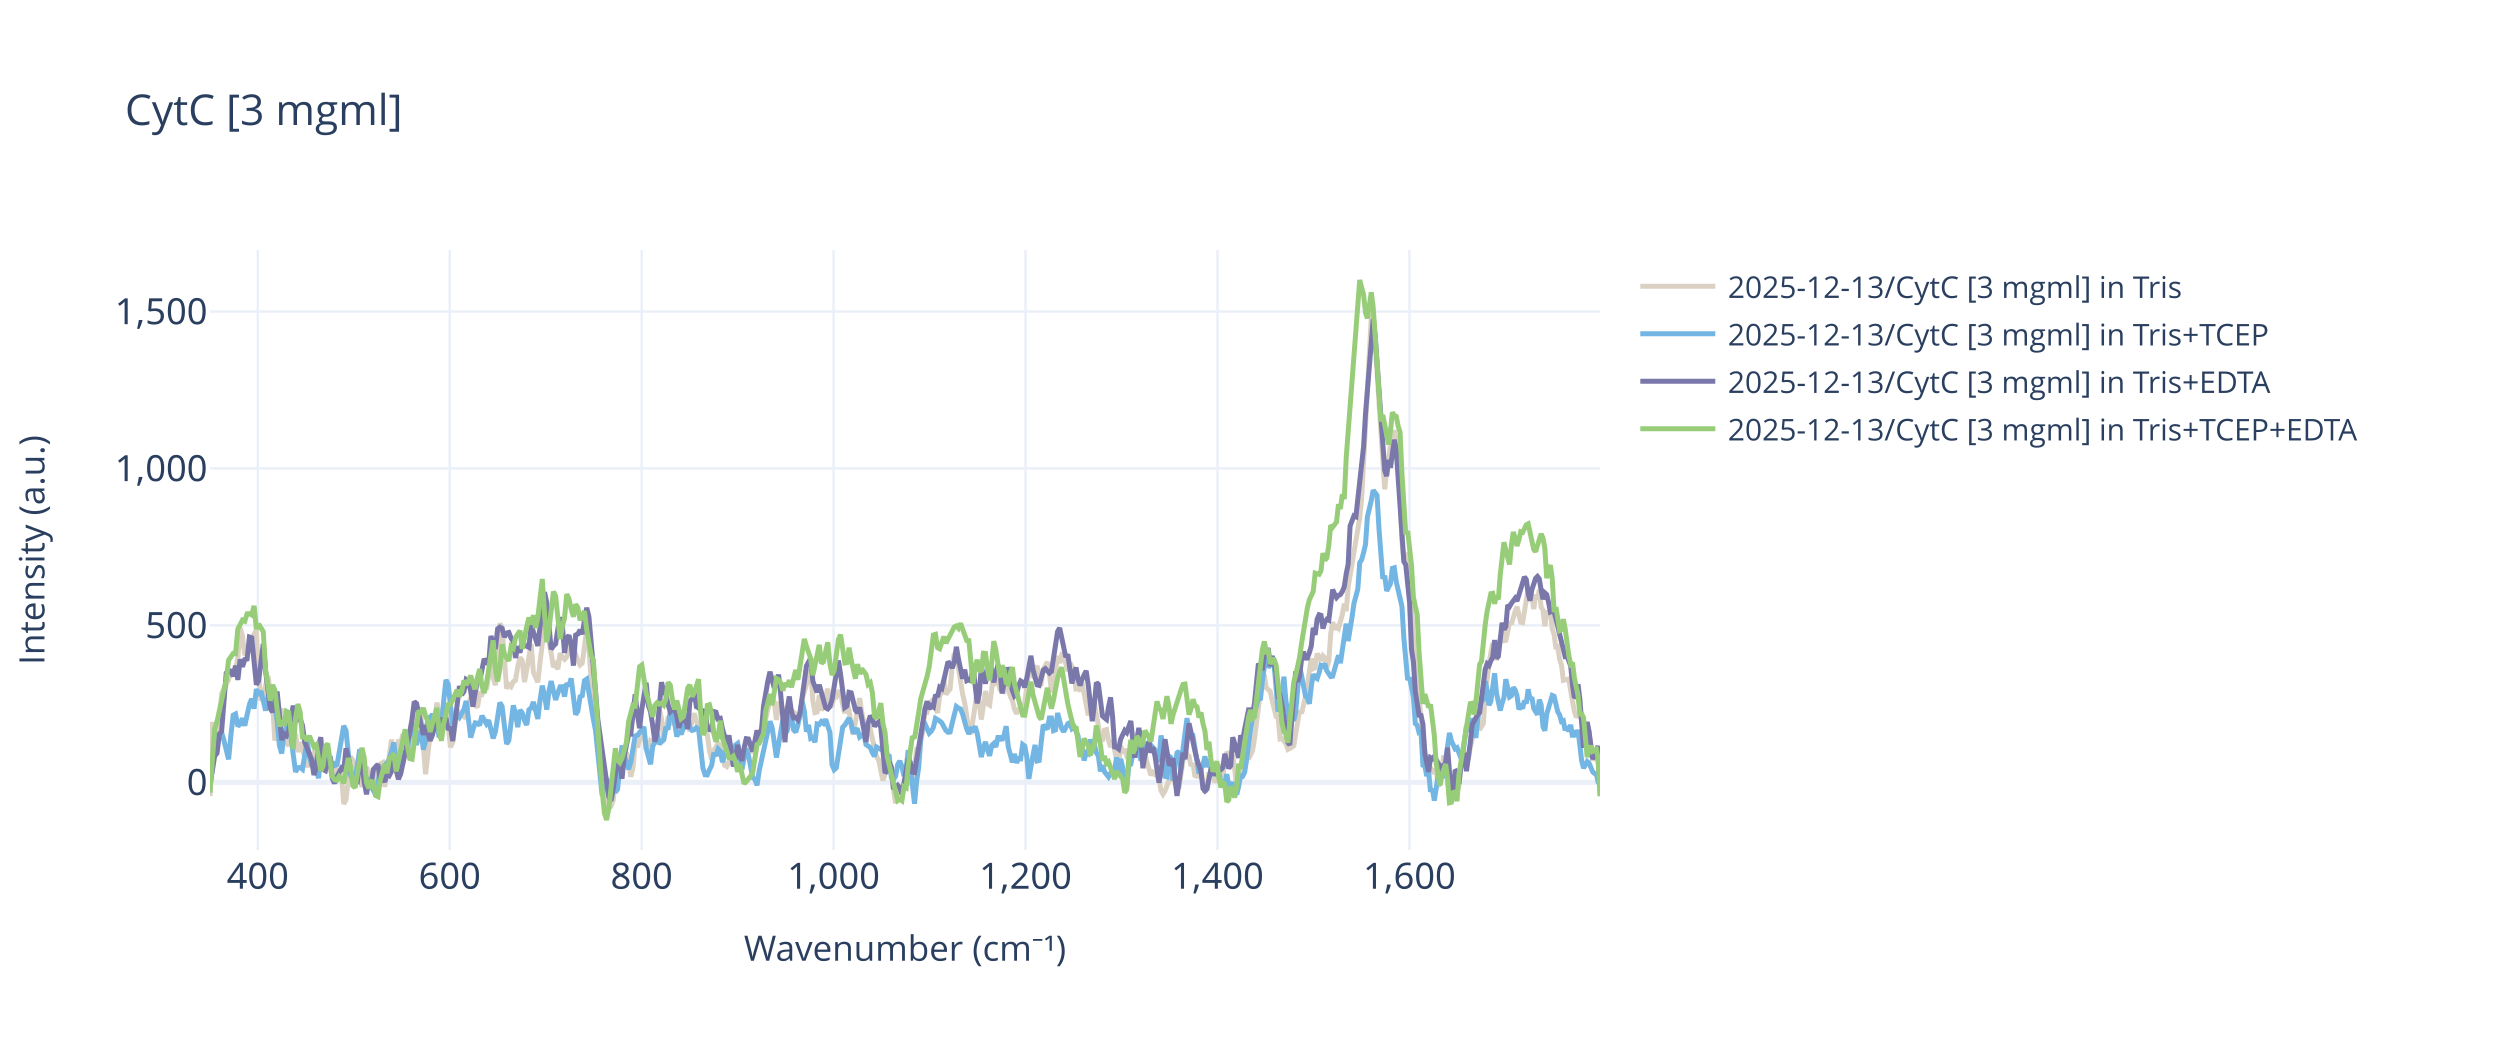
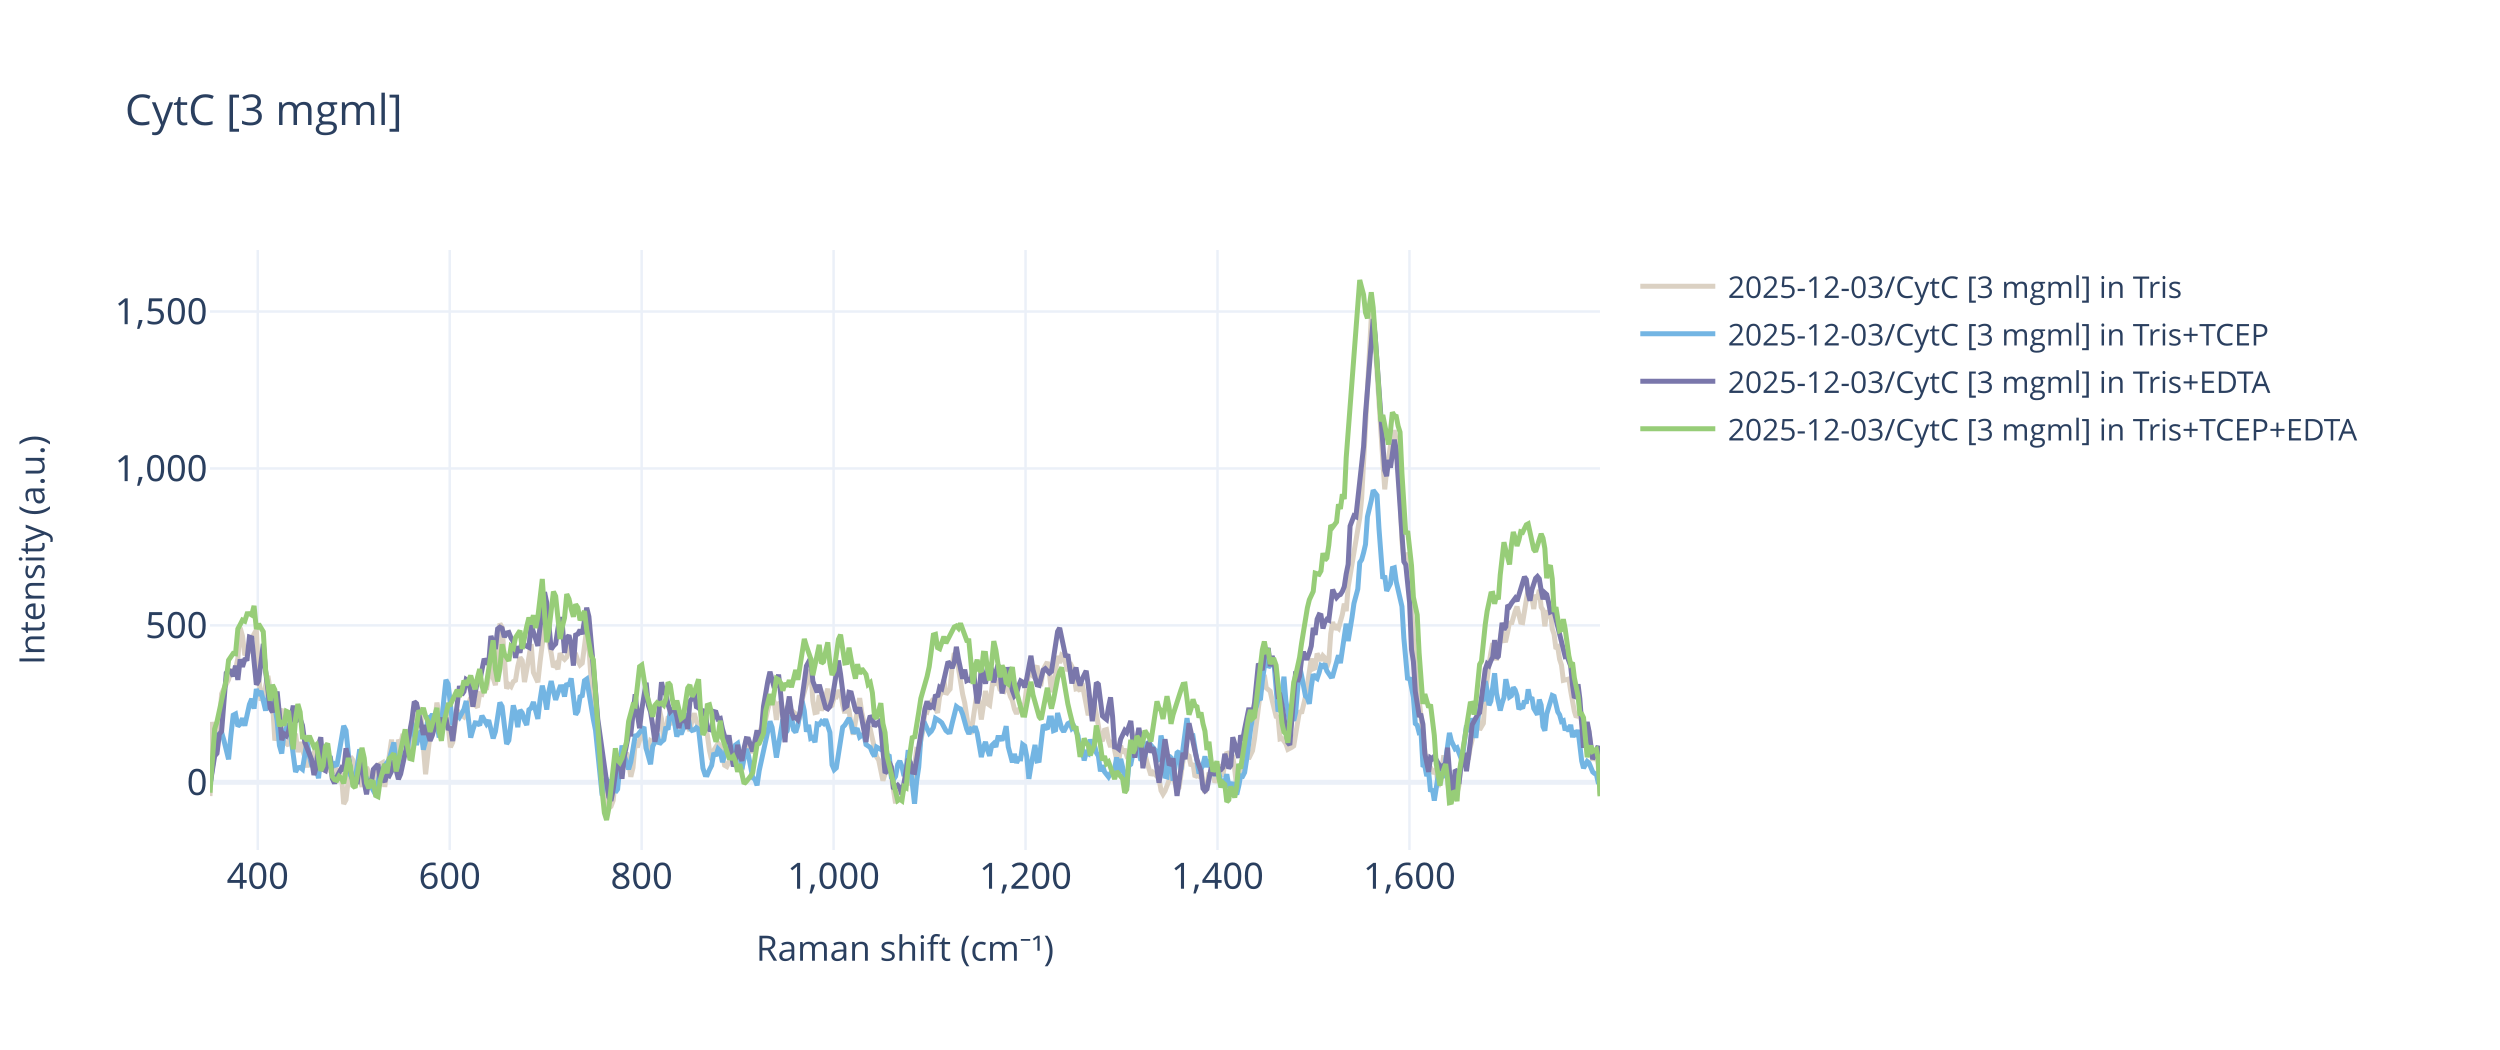
<svg xmlns="http://www.w3.org/2000/svg" class="main-svg" width="1000" height="420" style="" viewBox="0 0 1000 420">
  <rect x="0" y="0" width="1000" height="420" style="fill: rgb(255, 255, 255); fill-opacity: 1;" />
-   <defs id="defs-ecad0c">
+   <defs id="defs-709b50">
    <g class="clips">
-       <clipPath id="clipecad0cxyplot" class="plotclip">
+       <clipPath id="clip709b50xyplot" class="plotclip">
        <rect width="556" height="240" />
      </clipPath>
-       <clipPath class="axesclip" id="clipecad0cx">
+       <clipPath class="axesclip" id="clip709b50x">
        <rect x="84" y="0" width="556" height="420" />
      </clipPath>
-       <clipPath class="axesclip" id="clipecad0cy">
+       <clipPath class="axesclip" id="clip709b50y">
        <rect x="0" y="100" width="1000" height="240" />
      </clipPath>
-       <clipPath class="axesclip" id="clipecad0cxy">
+       <clipPath class="axesclip" id="clip709b50xy">
        <rect x="84" y="100" width="556" height="240" />
      </clipPath>
    </g>
    <g class="gradients" />
    <g class="patterns" />
  </defs>
  <g class="bglayer" />
  <g class="layer-below">
    <g class="imagelayer" />
    <g class="shapelayer" />
  </g>
  <g class="cartesianlayer">
    <g class="subplot xy">
      <g class="layer-subplot">
        <g class="shapelayer" />
        <g class="imagelayer" />
      </g>
      <g class="minor-gridlayer">
        <g class="x" />
        <g class="y" />
      </g>
      <g class="gridlayer">
        <g class="x">
          <path class="xgrid crisp" transform="translate(103.11,0)" d="M0,100v240" style="stroke: rgb(235, 240, 248); stroke-opacity: 1; stroke-width: 1px;" />
          <path class="xgrid crisp" transform="translate(179.89,0)" d="M0,100v240" style="stroke: rgb(235, 240, 248); stroke-opacity: 1; stroke-width: 1px;" />
          <path class="xgrid crisp" transform="translate(256.66,0)" d="M0,100v240" style="stroke: rgb(235, 240, 248); stroke-opacity: 1; stroke-width: 1px;" />
          <path class="xgrid crisp" transform="translate(333.44,0)" d="M0,100v240" style="stroke: rgb(235, 240, 248); stroke-opacity: 1; stroke-width: 1px;" />
          <path class="xgrid crisp" transform="translate(410.22,0)" d="M0,100v240" style="stroke: rgb(235, 240, 248); stroke-opacity: 1; stroke-width: 1px;" />
          <path class="xgrid crisp" transform="translate(487,0)" d="M0,100v240" style="stroke: rgb(235, 240, 248); stroke-opacity: 1; stroke-width: 1px;" />
          <path class="xgrid crisp" transform="translate(563.78,0)" d="M0,100v240" style="stroke: rgb(235, 240, 248); stroke-opacity: 1; stroke-width: 1px;" />
        </g>
        <g class="y">
          <path class="ygrid crisp" transform="translate(0,250.15)" d="M84,0h556" style="stroke: rgb(235, 240, 248); stroke-opacity: 1; stroke-width: 1px;" />
          <path class="ygrid crisp" transform="translate(0,187.38)" d="M84,0h556" style="stroke: rgb(235, 240, 248); stroke-opacity: 1; stroke-width: 1px;" />
          <path class="ygrid crisp" transform="translate(0,124.61)" d="M84,0h556" style="stroke: rgb(235, 240, 248); stroke-opacity: 1; stroke-width: 1px;" />
        </g>
      </g>
      <g class="zerolinelayer">
        <path class="yzl zl crisp" transform="translate(0,312.92)" d="M84,0h556" style="stroke: rgb(235, 240, 248); stroke-opacity: 1; stroke-width: 2px;" />
      </g>
      <g class="layer-between">
        <g class="shapelayer" />
        <g class="imagelayer" />
      </g>
      <path class="xlines-below" />
      <path class="ylines-below" />
      <g class="overlines-below" />
      <g class="xaxislayer-below" />
      <g class="yaxislayer-below" />
      <g class="overaxes-below" />
      <g class="overplot">
-         <g class="xy" transform="translate(84,100)" clip-path="url(#clipecad0cxyplot)">
+         <g class="xy" transform="translate(84,100)" clip-path="url(#clip709b50xyplot)">
          <g class="scatterlayer mlayer">
-             <g class="trace scatter trace34bac4" style="stroke-miterlimit: 2; opacity: 1;">
+             <g class="trace scatter trace6a5c4a" style="stroke-miterlimit: 2; opacity: 1;">
              <g class="fills" />
              <g class="errorbars" />
              <g class="lines">
                <path class="js-line" d="M0,218.43L0.93,188.8L1.86,194.85L2.79,200.6L3.72,190.74L4.64,177.51L5.57,175.47L7.43,171.86L8.36,167.69L9.28,169.32L10.21,167.63L11.14,163.41L12.06,151.12L12.99,154.38L13.91,162.04L15.77,160.48L16.69,155.33L18.54,151.98L19.46,170.49L20.39,180.25L21.31,178.21L23.16,170.34L24.08,175.89L25,180.99L25.93,196.22L26.85,192.6L27.77,185.05L28.69,183.53L29.61,196.42L31.46,198.2L32.38,193.06L33.3,195.06L34.22,193.48L35.14,200.85L36.06,196.86L37.9,202.76L38.82,206.93L39.73,202.22L40.65,201.98L41.57,201.03L42.49,203.37L43.41,202.09L44.32,205.53L45.24,205.96L46.16,207.32L47.99,208.28L48.91,205.3L49.82,209.09L50.74,207.9L52.57,209.86L53.48,221.6L54.4,219.91L55.31,211.99L56.23,202.64L57.14,204.06L60.79,214.66L61.7,210.03L62.62,206.87L63.53,209.12L64.44,214.97L65.35,215L66.26,212.4L67.17,206.17L68.99,205.11L69.9,214.77L72.63,195.85L73.54,204.15L74.45,205.37L75.36,195.9L76.26,197.56L77.17,193.59L78.99,201.48L79.89,201.32L83.52,182.94L84.42,187.06L86.23,209.71L87.14,201.73L88.95,185.79L89.85,189.21L90.76,181.05L91.66,185.56L93.47,189.47L94.37,181.93L96.17,198.88L97.07,196.96L98.88,184.13L99.78,185.5L101.58,186.74L102.48,184.68L104.28,178.97L105.18,181.93L106.08,182L106.98,182.93L107.87,177.51L108.77,177.76L109.67,174.47L110.57,175.86L112.36,164.22L113.26,171.17L114.16,174.06L115.05,167.63L115.95,149.39L116.84,151L118.64,175.44L119.53,173.82L120.43,174.62L121.32,172.64L122.21,172.13L123.11,166.58L124,162.95L124.89,164.28L125.79,172.83L126.68,168.02L128.46,157.64L129.36,168.97L131.14,172.9L132.03,164.72L133.81,150.55L134.7,152.37L136.48,161.33L137.37,166.86L138.26,165.72L139.15,167.71L140.04,161.27L140.92,162.92L141.81,163.75L142.7,162.79L144.47,157.23L145.36,160.75L146.25,161.6L147.13,164.3L148.02,166L148.9,165.25L150.68,151.6L151.56,158.86L153.33,185.35L154.21,188.61L155.98,197.75L156.86,209.74L158.63,221.5L159.51,223.18L160.39,222.56L161.27,220.2L162.15,211.87L163.04,211.31L163.92,205.3L164.8,207.89L166.56,201.06L167.44,204.21L168.32,210.72L169.2,207.08L170.07,197.23L170.95,198.91L172.71,193.32L173.59,194.44L174.46,199.42L175.34,199.89L176.22,196.37L177.09,197.02L178.85,191.9L179.72,183.73L180.6,187.49L181.47,196.22L183.22,187.15L184.09,186.83L184.97,190.06L185.84,182.47L186.72,185.01L187.59,189.94L188.46,190.95L189.33,187.21L190.21,190.23L191.08,190.51L191.95,192.31L192.82,188.06L193.69,185.33L194.56,188.48L195.43,191.17L196.3,190.9L197.17,189.79L198.04,192.43L198.91,193.8L199.78,200.16L200.65,203.97L201.52,200.15L203.25,197.3L204.12,198.35L205.85,206.12L206.72,206.62L208.45,202.96L209.32,203.54L211.05,205.09L211.91,205.3L212.78,208.11L213.64,201.25L214.5,195.85L215.37,197.16L216.23,201.27L217.09,197.82L217.96,199.23L218.82,196.18L220.54,191.09L221.4,191.66L223.13,183.75L223.99,180.6L224.85,179.14L225.71,180.83L226.57,187.99L227.43,181.47L228.29,181.13L229.15,183.98L230,189.67L230.86,184.01L231.72,184.69L232.58,184.15L234.29,185.61L235.15,188.37L236,186.92L236.86,179.77L240.28,167.88L241.14,180.35L241.99,185.04L242.85,184.84L243.7,177.99L244.55,184.28L247.11,175.49L247.96,182.67L248.82,182.15L249.67,178.63L250.52,178.78L251.37,176.69L252.22,176.64L253.07,181.95L253.92,185.29L254.77,181.47L255.62,184.06L256.47,190.51L257.32,193.83L258.17,188.72L259.86,179.25L260.71,184.97L262.41,192.76L263.25,192.35L264.1,191.71L264.95,195.51L266.64,202.72L267.48,204.04L269.17,212.28L270.02,209.47L271.7,206.63L272.55,210.31L274.23,221.33L275.08,215.98L276.76,216.89L277.6,215.54L279.29,209.53L280.13,214.08L280.97,211.8L281.81,206.53L282.65,199.87L283.49,200.12L285.16,192.18L286,184.08L286.84,184.65L287.68,181.98L289.35,179.55L290.19,183.4L291.03,185.14L291.87,178.46L292.7,176.79L293.54,171.84L294.37,177.77L295.21,176.57L296.04,175.6L296.88,166.15L297.71,161.3L298.55,162.05L301.05,177.68L301.88,181.14L303.54,192.01L304.38,193.57L306.87,176.51L307.7,181.36L308.53,187.81L309.36,182.18L310.19,176.37L311.02,181.48L311.85,182.05L312.68,175.85L313.51,169.1L314.34,173.24L315.16,172.82L315.99,175.75L317.65,176.56L318.47,174.88L319.3,175.55L320.12,178.51L320.95,180.2L321.78,183.68L322.6,185.49L323.43,183.82L325.07,183.29L325.9,181.17L327.55,167.84L328.37,169.62L329.19,170.41L330.01,167.75L330.84,166.29L331.66,172.51L332.48,173.07L333.3,167.8L334.94,164.79L335.76,169.25L336.58,176.78L337.4,174.76L339.04,162.38L339.86,165.24L340.68,162.04L341.49,162.54L343.13,168.46L343.95,165.07L344.76,166.59L345.58,169.97L346.4,175.56L347.21,175.36L348.03,176.39L348.84,173.27L351.29,186.09L352.1,183.27L352.91,180.17L353.73,181.15L355.35,190.29L356.17,195.64L356.98,196.44L357.79,192.08L358.6,191.84L359.41,196.27L360.22,198.79L361.03,196.04L362.66,204.03L363.46,205.15L364.27,198.24L365.08,201.32L365.89,199.56L366.7,202.22L368.32,201.12L369.12,201.65L369.93,201.63L370.74,195.21L371.54,191.68L372.35,196.09L373.96,201.39L374.77,204.9L376.38,210.07L377.18,208.97L379.59,211.29L380.4,216.21L381.2,217.67L382,216.39L384.41,210.04L385.21,210.92L386.81,215.82L387.61,215.01L390.01,199L390.81,201.95L391.61,202.41L392.4,206.42L393.2,205.34L394,210.78L394.8,210.13L395.6,210.53L396.39,206.76L397.19,213.51L397.98,217.09L398.78,214.48L399.58,209.08L400.37,209.98L401.17,209.68L401.96,212.99L403.55,209.78L404.34,205.71L405.14,210.67L405.93,204.65L406.72,200.87L407.51,201.59L409.1,202.52L409.89,207.86L410.68,214.75L411.47,209.4L412.26,208.19L413.05,203.25L414.63,200.38L415.42,203.57L417,200.31L417.79,195.57L420.15,176.91L420.94,172.94L421.73,169.97L422.51,175.17L424.08,176.49L424.87,180.15L426.44,186.57L427.22,186.8L428.01,195.56L428.79,195.33L430.36,197.49L431.14,199.75L432.71,198.93L433.49,198.36L435.83,184.22L436.61,185.35L438.17,178.79L438.95,174.03L440.51,163.39L441.29,167.5L442.07,167.15L442.85,161.43L444.4,164.24L445.18,162.35L445.96,163.14L446.74,166.85L447.51,164.55L448.29,153.53L449.06,148.79L449.84,151.72L450.61,150.71L451.39,151.38L452.94,145.79L453.71,141.46L454.48,144.45L455.26,134.85L459.89,107.17L460.66,99.37L464.51,27.03L465.28,25.65L469.89,95.75L470.66,88.27L472.19,78.17L472.95,75.48L473.72,72.1L474.49,76.18L476.02,98.42L476.78,116.48L477.54,123.92L478.31,121.92L479.07,121.84L479.83,128.56L481.36,155.35L482.12,166.32L486.69,207.04L487.45,206.64L488.21,207.08L488.97,209.35L490.48,207.53L491.24,214.52L492,213.35L492.76,208.13L493.51,202.11L494.27,208.75L495.03,212.15L495.78,219.2L496.54,221.06L497.3,213.48L498.05,213.94L498.81,217.24L499.56,214.28L500.32,205.57L501.82,203.24L502.58,202.36L503.33,203.82L504.08,199.02L504.84,196.04L505.59,189.72L507.09,186.29L507.84,191.93L509.35,189.35L510.1,177.78L511.6,165.75L512.35,161.06L513.09,157.31L513.84,159.11L514.59,164.15L515.34,159.68L516.84,151.63L517.58,156.25L518.33,156.16L519.08,152.76L519.82,148.68L520.57,149.67L522.06,144.51L522.8,142.64L524.29,148.91L525.04,149.05L527.27,135.45L528.01,138.05L528.75,138.77L529.49,143.62L530.24,137.89L530.98,139.69L531.72,135.94L532.46,142.85L533.2,144L533.94,150.52L534.68,144.25L535.42,145.57L536.16,144.38L536.9,151.56L537.64,153.76L538.38,159.53L539.11,158.97L539.85,163.74L540.59,166L541.33,172.14L543.53,171.6L544.27,176.36L545.74,184.52L546.48,186.85L547.94,185.25L548.68,188.86L550.15,193.59L550.88,190.31L551.61,192.78L552.34,199.61L553.08,204.22L553.81,202.25L554.54,200.4L555.27,205.66L556,217.81" style="vector-effect: none; fill: none; stroke: rgb(219, 209, 195); stroke-opacity: 1; stroke-width: 2px; opacity: 1;" />
              </g>
              <g class="points" />
              <g class="text" />
            </g>
-             <g class="trace scatter tracef17aa7" style="stroke-miterlimit: 2; opacity: 1;">
+             <g class="trace scatter trace789954" style="stroke-miterlimit: 2; opacity: 1;">
              <g class="fills" />
              <g class="errorbars" />
              <g class="lines">
                <path class="js-line" d="M0,214.15L2.79,193.21L3.72,195.42L4.64,192.94L5.57,196.17L7.43,203.74L8.36,194.1L9.28,186.08L10.21,185.59L11.14,190.48L12.06,189.66L12.99,187.31L13.91,190.28L15.77,181.75L16.69,179.52L17.62,183.47L18.54,175.61L19.46,178.22L20.39,176.38L22.24,184.25L23.16,178.97L24.08,174.14L25,176.79L26.85,188.27L27.77,198.21L28.69,201.41L29.61,192.96L31.46,189.49L32.38,194.94L34.22,208.79L35.14,207.09L36.06,206.97L36.98,207.71L38.82,196.53L39.73,202.15L40.65,206.01L41.57,206.13L42.49,207.5L43.41,211.3L44.32,202.51L45.24,201.38L46.16,202.96L47.07,206.04L47.99,202.37L48.91,206.82L49.82,205.64L50.74,206.41L53.48,190.33L54.4,192.2L56.23,210.11L57.14,211.83L58.05,211.46L58.97,205.95L59.88,199.74L60.79,202.53L61.7,210.39L62.62,211.24L66.26,217.9L67.17,213.06L68.08,208.16L68.99,207.56L71.72,203.78L72.63,200.38L73.54,196.98L74.45,205.91L75.36,210.12L76.26,206.56L77.17,201.8L78.08,201.26L78.99,199.95L79.89,193.31L80.8,189.15L81.71,193.83L82.61,197.99L83.52,193.98L84.42,192.34L85.33,199.86L86.23,196.46L87.14,186.68L88.04,187.33L88.95,185.68L90.76,189.29L91.66,194.99L92.56,190.15L93.47,180.44L94.37,171.92L95.27,173.61L97.07,190.13L97.98,187.92L98.88,185.82L99.78,186.92L101.58,183.72L102.48,180.39L104.28,195.04L105.18,191.84L106.08,189.14L106.98,189.25L107.87,190.11L108.77,186.29L110.57,189.51L111.47,188.08L113.26,195.36L114.16,192.64L115.95,181.01L116.84,182.58L118.64,197.6L119.53,196.14L121.32,182.14L122.21,185.5L123.11,190.87L124,184.01L124.89,185.15L125.79,188.17L126.68,190.01L127.57,183.91L128.46,183.21L129.36,180.8L131.14,187.56L132.03,179.92L132.92,174.26L133.81,178.27L134.7,183.85L135.59,176.39L136.48,172.43L137.37,176.48L138.26,179.94L139.15,177.21L140.04,174.73L140.92,174.68L141.81,178.63L142.7,173.32L143.59,174.36L144.47,171.34L146.25,185.86L147.13,184.47L148.02,178.71L148.9,178.26L149.79,172.27L150.68,171.64L153.33,187.7L154.21,192.12L156.86,218.2L157.75,212.17L158.63,212.01L159.51,215.32L160.39,211.86L161.27,213.61L162.15,216.93L163.04,215.67L164.8,198.2L165.68,202.16L167.44,207.72L168.32,204.75L170.07,194.37L170.95,194.14L173.59,190.78L174.46,199.33L176.22,205.71L177.09,198.51L177.97,196.87L178.85,193.31L179.72,197.65L180.6,196.69L181.47,195.97L182.35,190.73L183.22,191.83L184.09,184.24L184.97,184.95L185.84,189.12L186.72,194.64L187.59,192.09L188.46,193.71L189.33,191.4L191.08,185.39L191.95,191.17L192.82,192.17L193.69,191.91L194.56,191.04L195.43,191.63L197.17,207.28L198.04,209.91L198.91,209.97L199.78,207.91L200.65,206.2L201.52,201.18L202.38,202.35L203.25,199.58L204.12,200.51L204.99,204.87L207.59,196.34L208.45,201.61L209.32,201.05L210.18,198.02L211.05,197.38L211.91,201.82L212.78,207.64L213.64,203.24L214.5,199.58L215.37,202.04L217.09,211.08L217.96,211.68L218.82,214.14L219.68,208.27L223.99,188.52L224.85,190.97L226.57,203.03L227.43,197.84L229.15,187.77L230,193.43L230.86,192.35L231.72,187.64L232.58,186.33L233.43,191.95L234.29,192.89L235.15,190.08L236.86,180.38L237.72,184.35L238.57,192.7L239.43,189.96L240.28,195.34L241.14,194.96L241.99,196.9L242.85,189.58L243.7,189.8L244.55,188.63L245.41,189.34L246.26,187.71L247.96,192.98L248.82,205.92L249.67,207.9L250.52,207.14L253.07,190.89L253.92,190.05L255.62,187.24L256.47,189.25L257.32,193.4L258.17,191.78L259.02,191.93L259.86,194.79L261.56,193.52L262.41,197.83L264.1,198.98L264.95,201.1L265.79,202.52L266.64,198.83L269.17,200.23L270.02,195.91L270.86,201.96L271.7,202.42L272.55,210.98L273.39,211.81L274.23,210.53L275.08,205.81L275.92,204.4L276.76,206.58L277.6,210.41L278.44,207.59L279.29,200.05L280.13,206.46L281.81,221.5L282.65,212.48L283.49,206.84L284.33,195.32L285.16,190.03L286,189.58L287.68,193.29L288.52,192.48L289.35,190.97L290.19,187.36L291.87,188.4L292.7,189.11L294.37,192.22L295.21,192.91L296.04,192.79L296.88,189.22L298.55,182.61L299.38,183.25L300.21,183.58L301.05,185.68L302.71,191.68L303.54,193.55L304.38,191.63L305.21,192.06L306.04,190.57L306.87,193.21L308.53,202.83L309.36,199.03L310.19,196.76L311.02,200.05L311.85,202.33L312.68,198.2L313.51,197.39L314.34,198.76L315.16,194.99L315.99,194.99L316.82,196.13L317.65,194L318.47,190.46L319.3,198.74L320.95,204.95L321.78,201.56L322.6,205.15L323.43,203.47L324.25,203.54L325.07,197.79L325.9,198.42L326.72,202.76L327.55,211.55L328.37,206.54L330.01,197.97L330.84,204.38L331.66,204.21L332.48,196.98L333.3,189.94L334.12,190.91L334.94,191.65L335.76,187.18L336.58,187.18L337.4,192.27L338.22,191.95L339.04,185.2L340.68,191.44L341.49,192.69L343.13,189.47L343.95,189.04L344.76,191.38L345.58,190.63L347.21,194.31L348.03,200.75L348.84,199.27L349.66,204.2L350.47,201.05L351.29,201.5L352.1,195.75L352.91,199.05L353.73,197.87L354.54,201.07L355.35,202.41L356.17,208.55L356.98,206.11L357.79,208.69L359.41,210.75L360.22,209.31L361.85,207.57L362.66,202.93L363.46,209.33L364.27,203.56L365.89,210.56L366.7,214.91L367.51,206.3L368.32,205.71L369.93,197.74L370.74,197.9L372.35,204.17L373.16,203.28L373.96,202.45L374.77,197.38L375.57,196.89L376.38,198.09L377.99,199.97L378.79,204.23L379.59,203.75L380.4,194.23L381.2,197.53L382,210.55L382.8,210.77L383.6,202.34L384.41,203.11L385.21,212.3L386.81,201.14L387.61,200.55L388.41,207.82L389.21,199.36L390.81,187.25L391.61,193.45L392.4,194.82L393.2,194.53L395.6,209.41L396.39,207.61L397.19,205.98L397.98,202.53L398.78,206.86L399.58,203.77L401.96,210.27L402.76,208.29L403.55,209.31L404.34,212.52L405.93,212.67L406.72,209.7L407.51,214.3L408.31,214.17L409.1,213.05L409.89,215.11L410.68,217.82L411.47,214.52L412.26,210.34L413.05,210.52L413.84,209L414.63,203.93L416.21,191.94L417,187.08L418.58,182.38L419.36,179.19L420.15,180.04L420.94,172.41L422.51,161.18L423.3,166.98L424.87,165.06L425.65,165.85L427.22,184.59L428.01,183.31L429.58,170.68L430.36,180.5L431.92,189.28L432.71,186.71L433.49,188.27L434.27,184.83L435.83,166.53L436.61,170.11L438.17,178.37L438.95,179.15L439.73,181.52L440.51,174.69L441.29,169.71L442.07,170.96L442.85,171.45L443.63,169.13L444.4,166.15L445.18,166.55L445.96,165.55L446.74,168.35L448.29,170.62L449.06,170.48L451.39,162.13L452.16,165.26L454.48,149.47L455.26,156.44L456.8,147L457.58,141.38L459.12,135.62L459.89,125.04L460.66,123.88L461.43,121.08L462.2,117.78L462.97,106.71L464.51,100.19L465.28,96.08L466.82,98.14L467.59,111.41L469.12,131.48L469.89,130.24L470.66,136.38L471.42,134.93L472.19,133.4L472.95,127.34L473.72,127.1L474.49,132.64L476.78,142.6L477.54,155.24L479.07,171.99L479.83,170.99L481.36,178.88L482.12,189.42L482.88,190.09L483.64,193.06L484.41,192.86L485.17,206.09L485.93,206.4L486.69,210.43L487.45,208.69L488.21,216.64L488.97,215.54L489.72,220.24L492,205.47L492.76,209.83L493.51,211.06L494.27,203.93L495.78,193.15L496.54,196.34L498.05,199.54L498.81,199.1L500.32,203.08L501.07,202.29L502.58,190.21L503.33,192.72L504.84,187.45L505.59,189.13L506.34,195.19L507.09,187.61L508.6,179.73L509.35,179.71L510.1,172.45L510.85,176.1L511.6,182.09L512.35,180.43L513.84,169.3L514.59,177.3L516.09,184.21L516.84,181.27L517.58,179.04L518.33,171.68L519.82,178.79L520.57,178.28L521.31,174.95L522.06,175.98L522.8,178.28L523.55,183.72L524.29,182.59L525.04,183.32L525.78,180.28L526.52,181.39L527.27,175.71L528.01,179.64L528.75,178.92L529.49,183.35L530.98,185.88L531.72,179.84L532.46,182.02L533.2,190.64L533.94,192.27L534.68,185.65L536.9,178.18L537.64,178.52L539.11,184.74L539.85,185.93L540.59,188.59L541.33,188.3L542.06,192.15L542.8,190.57L543.53,192.57L544.27,189.91L545.01,194.9L545.74,192.19L546.48,194.71L547.21,191.95L548.68,204.4L549.41,207.26L550.88,204.59L551.61,205.2L553.08,208.75L553.81,209.37L554.54,209.65L555.27,212.93L556,213.23" style="vector-effect: none; fill: none; stroke: rgb(115, 181, 227); stroke-opacity: 1; stroke-width: 2px; opacity: 1;" />
              </g>
              <g class="points" />
              <g class="text" />
            </g>
-             <g class="trace scatter trace64b7b7" style="stroke-miterlimit: 2; opacity: 1;">
+             <g class="trace scatter trace166d67" style="stroke-miterlimit: 2; opacity: 1;">
              <g class="fills" />
              <g class="errorbars" />
              <g class="lines">
                <path class="js-line" d="M0,214.02L1.86,202.42L2.79,201.34L3.72,193.74L4.64,192.47L6.5,169.2L7.43,168.16L8.36,168.55L9.28,170.52L10.21,166.28L11.14,171.96L12.06,163.75L12.99,166.72L13.91,163.83L14.84,163.59L15.77,154.82L16.69,155.13L18.54,173.88L19.46,172.27L21.31,157.53L22.24,168.42L24.08,183.32L25,184.87L26.85,176.61L27.77,185.71L28.69,196.04L29.61,193.57L30.54,194.34L31.46,192.38L33.3,182.25L34.22,188.96L35.14,185.78L36.06,187.58L36.98,190.13L37.9,196.91L40.65,203.83L41.57,210L42.49,206.92L43.41,197.96L44.32,194.91L45.24,207.79L46.16,208.27L47.07,204.28L47.99,202.6L48.91,211.42L49.82,213.34L50.74,210.65L52.57,207.3L53.48,208.22L54.4,199.32L55.31,202.97L57.14,212.66L58.05,212.26L58.97,212.55L59.88,204L60.79,205.93L61.7,212.98L62.62,217.73L63.53,211.69L64.44,213.8L65.35,207.72L67.17,205.73L68.08,212.07L68.99,211.57L69.9,212.69L70.81,209.63L71.72,210.26L72.63,208.46L73.54,204.25L75.36,211.69L76.26,209.6L79.89,192.85L80.8,187.75L81.71,180.66L82.61,181.4L85.33,193.94L86.23,190.06L88.04,196.32L88.95,194.1L90.76,187.17L91.66,188.7L92.56,187.26L93.47,190.48L94.37,187.07L95.27,191.93L96.17,190.69L97.07,196.42L99.78,174.41L100.68,177.95L101.58,176.61L102.48,171.82L103.38,172.43L104.28,176.6L105.18,182.66L106.08,177.02L106.98,172.52L107.87,172.49L109.67,163.51L110.57,165.09L111.47,165.43L112.36,154.4L114.16,159.63L115.05,151.55L115.95,150.86L116.84,151.36L117.74,154.82L118.64,153.2L119.53,152.97L120.43,155.24L121.32,156.59L122.21,163.17L123.11,158.52L124,161.09L124.89,155.98L125.79,158.03L127.57,158.95L128.46,149.95L131.14,158.36L132.03,150.55L132.92,146.05L133.81,136.86L134.7,141.06L135.59,150.25L136.48,159.71L137.37,158.4L138.26,157.51L139.15,151.51L140.04,146.98L140.92,149.65L141.81,161.17L142.7,155.24L143.59,154.15L144.47,157.75L145.36,166.25L146.25,154.02L147.13,153.63L148.02,151.98L148.9,153.64L149.79,148.18L150.68,143.09L151.56,146.68L154.21,176.55L155.1,187.59L158.63,212.61L159.51,218.8L160.39,220.33L161.27,215.8L163.04,203.41L163.92,203.61L164.8,211.53L165.68,202.76L167.44,193.68L168.32,193.68L170.07,177.71L170.95,185.72L171.83,191.29L172.71,183.76L174.46,173.08L175.34,182.09L176.22,184.71L177.09,190.28L177.97,196.7L178.85,192.65L180.6,172.87L181.47,176.75L182.35,177.79L183.22,181.82L184.09,184.63L184.97,183.68L185.84,183.42L186.72,186.63L187.59,191.28L188.46,187L189.33,188.93L190.21,186.87L191.08,191.59L191.95,180.53L192.82,179.4L193.69,176.4L194.56,182.71L195.43,183.15L197.17,185.01L198.04,183.87L198.91,191.18L199.78,191.86L200.65,192.02L201.52,184.62L202.38,184.86L203.25,187.64L204.12,187.38L204.99,191.59L206.72,197.53L207.59,194.13L209.32,206.6L210.18,204.01L211.05,197.93L211.91,202.13L212.78,204.32L213.64,199.16L214.5,195.47L215.37,195.6L217.09,200.59L217.96,196.35L218.82,192.12L219.68,196.86L220.54,192.7L221.4,182.54L223.13,172.48L223.99,168.69L225.71,175.21L226.57,173.71L227.43,169.83L228.29,177.83L230,196.89L230.86,183.87L231.72,178.59L232.58,184.78L233.43,187.18L234.29,186.99L235.15,187.9L236,185.14L237.72,172.78L238.57,166.4L240.28,163.21L241.14,172.48L242.85,176.94L243.7,173.89L246.26,183.12L247.11,183.57L247.96,182.56L248.82,179.78L251.37,164.21L252.22,169.66L253.92,183L254.77,182.4L255.62,176.92L256.47,177.12L258.17,184.06L259.02,185.13L259.86,182.98L260.71,187.4L262.41,196.79L263.25,189.2L264.1,186.34L264.95,187.38L265.79,190.55L266.64,189.42L267.48,188.78L268.33,191.14L270.02,209.19L270.86,208.43L271.7,204.88L272.55,206.79L273.39,215.6L274.23,214.84L275.08,214.1L275.92,215.03L276.76,217.86L277.6,213.18L279.29,203.54L280.13,205L280.97,208.86L281.81,209L286,183.53L286.84,180.51L287.68,183.59L288.52,182.26L289.35,182.78L290.19,177.92L291.03,178.72L291.87,174.93L292.7,175.49L293.54,171.98L295.21,164.68L296.04,165.57L296.88,167.22L297.71,164.87L298.55,158.72L299.38,163.62L301.05,171.49L301.88,167.84L302.71,172.25L303.54,171.84L304.38,172.52L305.21,166.7L306.87,181.34L307.7,177.66L308.53,166.75L309.36,170.08L310.19,173.46L311.02,168.69L311.85,165.57L312.68,167.87L313.51,172.97L314.34,169.21L315.16,165.91L315.99,168.14L316.82,177.39L317.65,173.12L318.47,167.79L319.3,167.74L320.95,176.19L321.78,178.37L322.6,177.53L323.43,174.3L324.25,172.36L325.07,172.85L325.9,174.97L326.72,171.25L328.37,162.31L329.19,167.87L330.84,173.94L331.66,174.16L333.3,168.06L334.12,167.47L335.76,169.24L336.58,168.57L339.04,152.6L339.86,151.17L342.31,162.84L343.13,161.75L344.76,173.4L345.58,169.54L346.4,166.99L347.21,171.7L348.03,174.19L348.84,171.66L350.47,168.32L351.29,173.96L352.91,188.48L353.73,181.86L354.54,173.02L355.35,173.72L356.98,186.37L357.79,187.13L358.6,187.77L359.41,182.84L360.22,178.94L361.03,186.65L361.85,198.77L362.66,198.97L363.46,199.61L364.27,195.62L365.89,192.17L366.7,193L368.32,188.38L369.12,196.14L369.93,203.08L370.74,196.12L371.54,191.14L372.35,196.22L373.16,207.29L373.96,201.98L375.57,196.78L376.38,201.06L377.18,198.9L377.99,202.35L379.59,213.08L380.4,208.58L382,195.7L382.8,200.65L383.6,205.47L384.41,205.7L385.21,203.33L386.01,211.43L386.81,218.35L387.61,212.88L389.21,201.11L390.01,203.68L391.61,189.3L392.4,192.87L394,200.53L394.8,203.92L396.39,208.48L397.19,215.37L397.98,216.36L398.78,215.62L400.37,207.57L401.17,207.12L401.96,210.24L402.76,207.05L403.55,208.29L404.34,207.91L405.14,206.98L405.93,201.53L407.51,207.32L408.31,206.19L409.1,194.91L409.89,197.42L411.47,203.15L412.26,194.1L413.05,196.17L413.84,191.65L415.42,183.92L416.21,183.92L417,185.7L417.79,181.3L419.36,165.41L420.15,166.79L420.94,168.03L421.73,162.16L423.3,159.26L424.08,166.47L424.87,162.41L425.65,165.24L426.44,169.33L427.22,178.43L428.01,178.17L428.79,181.89L431.14,196.99L431.92,198L434.27,168.54L435.05,172.69L435.83,170.46L436.61,163.83L437.39,160.67L438.17,163.23L438.95,163.24L439.73,161.09L440.51,158.39L441.29,151.13L442.07,153.96L442.85,147.69L443.63,145.9L444.4,146.15L445.18,151.39L445.96,148.83L446.74,147.73L447.51,148.09L449.06,135.83L449.84,137.6L450.61,139.03L451.39,138.15L452.16,137.81L452.94,136.58L453.71,134.66L454.48,129.55L455.26,125.72L456.03,110.42L457.58,106.33L458.35,106.68L461.43,78.67L462.2,65.6L465.28,27.58L466.05,34.13L469.89,88.12L470.66,90.46L471.42,83.98L472.19,87.08L473.72,75.87L474.49,79.85L477.54,124.64L478.31,125.93L479.83,140.94L480.6,159.8L481.36,164.68L482.12,176.58L483.64,186.09L484.41,186.19L485.17,189.7L485.93,201.39L487.45,208.75L488.21,203.07L488.97,203.52L489.72,202.53L492.76,207.97L493.51,206.12L494.27,205.3L495.03,199.07L496.54,218.43L497.3,219.1L498.05,207.99L498.81,208.54L499.56,213.62L500.32,206.97L501.82,201.15L502.58,208.49L504.08,197.43L504.84,189.94L507.09,185.78L507.84,185.06L510.1,167.7L510.85,165.54L511.6,166.21L512.35,164.28L513.09,162.86L513.84,156.03L514.59,163.27L515.34,162.53L516.84,149.12L517.58,151.83L518.33,150.64L519.08,142.02L519.82,142.61L520.57,141.32L522.06,139.31L522.8,140.43L525.04,133.14L525.78,130.74L526.52,131.8L527.27,137.43L528.01,140.29L528.75,135.87L530.24,131.34L530.98,130.6L531.72,131.54L532.46,136.09L533.2,139.7L533.94,137.15L534.68,137.82L535.42,140.93L536.16,144.79L536.9,144.44L537.64,144.58L538.38,147.68L542.06,162.62L542.8,162.43L544.27,166.35L545.01,173.98L545.74,179.13L546.48,178.41L547.21,173.71L547.94,179.57L549.41,199.11L550.15,192.99L550.88,188.8L551.61,192.52L553.08,203.66L553.81,202.11L555.27,198.38L556,214.24" style="vector-effect: none; fill: none; stroke: rgb(122, 119, 171); stroke-opacity: 1; stroke-width: 2px; opacity: 1;" />
              </g>
              <g class="points" />
              <g class="text" />
            </g>
-             <g class="trace scatter trace4c973c" style="stroke-miterlimit: 2; opacity: 1;">
+             <g class="trace scatter tracec30021" style="stroke-miterlimit: 2; opacity: 1;">
              <g class="fills" />
              <g class="errorbars" />
              <g class="lines">
                <path class="js-line" d="M0,217.07L1.86,191.55L2.79,188.69L4.64,180.11L5.57,175.98L6.5,172.03L7.43,164.07L9.28,161.37L10.21,161.51L11.14,151.55L12.06,149.86L12.99,148.03L13.91,148.47L14.84,145.51L15.77,145.47L16.69,146L17.62,142.34L18.54,151.59L19.46,149.61L21.31,152.67L22.24,167.99L24.08,180.27L25,173.95L25.93,175.92L26.85,183.82L27.77,190.56L28.69,188.24L29.61,190.23L30.54,184.51L31.46,184.94L32.38,192.4L33.3,199.7L34.22,187.45L35.14,181.63L36.06,184.82L36.98,194.8L37.9,194.88L38.82,196.26L39.73,194.37L41.57,198.69L42.49,197.93L44.32,208.31L45.24,206.33L46.16,198.65L47.07,197.41L48.91,210.63L49.82,211.89L50.74,212.18L51.65,210.51L52.57,211.31L53.48,213.35L55.31,203.2L56.23,206.95L57.14,214.28L58.05,215.07L59.88,204.1L60.79,199.13L61.7,203.26L62.62,213.15L63.53,215.32L64.44,212.57L65.35,212.87L66.26,218.2L67.17,218.64L68.08,212.13L69.9,205.59L70.81,209.31L71.72,203.39L72.63,202.6L73.54,201.37L74.45,208.56L78.08,191.74L78.99,198.19L79.89,203.39L80.8,203.66L83.52,184.18L84.42,185.45L85.33,183.16L86.23,186.44L87.14,188.47L88.04,192.74L90.76,183.15L91.66,192.54L92.56,196.32L93.47,189.42L95.27,181.89L96.17,181.84L98.88,175.95L99.78,178.63L100.68,176.61L101.58,172.23L102.48,173.96L103.38,172.33L104.28,170.24L105.18,173.4L106.08,175.66L106.98,171.02L107.87,167.63L108.77,174.3L109.67,177.19L110.57,173.56L113.26,156.13L114.16,167.59L115.05,172.58L115.95,167.46L116.84,157.71L117.74,161.65L119.53,164.33L120.43,158.54L121.32,159.25L122.21,155.03L124,152.26L124.89,159.57L126.68,150.64L127.57,147.03L128.46,149.69L129.36,146.1L130.25,151.21L131.14,146.81L132.92,131.6L133.81,145.4L134.7,156.89L135.59,151.78L137.37,136.63L138.26,138.48L140.04,155.63L140.92,150.74L141.81,147.15L142.7,137.64L143.59,139.57L144.47,143.54L145.36,146.7L146.25,141.73L147.13,143.03L148.02,148.12L149.79,144.45L150.68,151.88L152.44,162.14L153.33,163.96L156.86,216.41L157.75,225.14L158.63,228L159.51,223.41L162.15,199.32L163.04,204.08L163.92,205.03L164.8,203.25L166.56,196.93L167.44,188.56L169.2,182L170.07,182.34L171.83,166.65L172.71,166.03L174.46,177.17L175.34,180.1L177.09,186.71L177.97,182.11L178.85,181.07L179.72,181.65L180.6,181.22L181.47,182.05L182.35,179.49L183.22,172.94L184.09,174.02L184.97,179.85L185.84,183.79L186.72,180.2L188.46,187.46L189.33,186.75L191.08,175.22L191.95,173.97L192.82,178.65L193.69,177.12L195.43,171.69L196.3,185.44L197.17,193.97L198.04,192.2L198.91,182.17L199.78,181.89L200.65,185.32L201.52,193.49L202.38,196.66L203.25,194.31L204.12,188.27L204.99,195.33L207.59,203.12L208.45,203.25L209.32,202.47L210.18,204.51L211.05,208.73L211.91,205.65L213.64,213.49L214.5,212.66L216.23,210.45L217.09,209.06L218.82,197.77L219.68,197.36L221.4,193.31L222.27,184.42L223.99,177.63L224.85,182.01L226.57,171.41L227.43,171.87L228.29,173.19L229.15,176.27L230,173.26L230.86,174.61L231.72,172.08L232.58,174.89L234.29,167.99L235.15,171.93L237.72,155.57L238.57,158.45L240.28,163.44L241.14,170.08L243.7,157.94L244.55,165.34L245.41,164.67L246.26,160.56L247.11,156.94L247.96,165.39L248.82,170L249.67,168.17L251.37,155.75L252.22,153.88L253.92,165.2L254.77,165.06L255.62,159.07L256.47,163.94L258.17,171.47L259.02,165.66L259.86,169.58L260.71,167.46L262.41,169.8L263.25,173.75L264.1,173.05L264.95,177.1L265.79,186.48L266.64,187.36L268.33,181.27L269.17,189.42L270.02,193.01L270.86,202.6L275.08,220.23L275.92,219.67L276.76,220.28L277.6,214.67L278.44,215.13L279.29,206.11L280.97,194.49L281.81,195.29L283.49,184.92L284.33,179.37L286.84,170.56L287.68,166.67L289.35,154L290.19,153.74L291.03,159.07L291.87,159.5L293.54,154.64L294.37,157.27L297.71,150.78L298.55,150.38L299.38,151.29L300.21,149.36L302.71,156.2L303.54,156.27L305.21,173.58L306.04,166.75L306.87,163.89L307.7,167.99L308.53,168.68L309.36,161.29L310.19,161.35L311.02,167.77L311.85,172.18L312.68,165.13L313.51,156.45L314.34,159.99L315.99,170.92L316.82,166.21L317.65,167.94L318.47,173.06L319.3,173.65L320.12,169.23L320.95,166.86L321.78,173.47L325.07,186.03L325.9,186.07L328.37,172.7L329.19,177.9L331.66,186.7L332.48,187.72L334.94,175.12L335.76,179.88L336.58,183.44L337.4,179.95L339.04,171.27L339.86,168.65L340.68,166.97L341.49,171.88L343.13,181.52L343.95,185.08L345.58,191.63L346.4,190.58L348.03,202.74L348.84,199.79L349.66,195.37L350.47,197.18L351.29,198.05L352.1,202.13L353.73,197.99L354.54,190.19L356.17,197.94L356.98,204.17L357.79,202.44L358.6,205.43L359.41,204.75L360.22,206.98L361.85,211.63L362.66,208.55L365.08,211.58L365.89,217.12L366.7,215.77L367.51,202.82L368.32,195.94L369.12,201.31L369.93,199.65L370.74,194.42L371.54,195.68L372.35,198.71L373.16,196.71L373.96,192.24L375.57,194.9L376.38,196.58L378.79,180.54L379.59,183.25L380.4,184.13L381.2,187.59L382.8,178.49L383.6,182.59L384.41,189.54L385.21,185.93L388.41,175.94L389.21,173.74L390.01,173.62L390.81,179.66L391.61,185.87L392.4,183.52L393.2,179.72L394,182.24L394.8,182.7L395.6,187.04L396.39,184.97L397.19,189.45L397.98,192.46L398.78,199.99L399.58,196.69L400.37,203.74L401.17,208.59L401.96,207.19L402.76,204.48L403.55,211.23L404.34,214.94L405.14,213.06L405.93,213.78L406.72,220.76L407.51,219.94L408.31,214.6L409.89,219L410.68,214.71L411.47,205.54L412.26,207.47L415.42,186.9L416.21,184.02L417,187.42L417.79,186.76L420.94,159.88L421.73,156.6L422.51,160.65L423.3,160.38L424.08,165.6L424.87,163.77L425.65,163.86L426.44,166.1L428.79,189.29L429.58,192.8L430.36,193.61L431.14,197.09L433.49,172.89L434.27,170.09L435.83,162.94L436.61,157.45L438.95,143.14L439.73,139.92L441.29,136.55L442.07,129.25L443.63,129.72L444.4,128.34L445.18,121.24L445.96,124.08L446.74,123.17L447.51,118.1L448.29,110.09L449.06,110.86L450.61,108.79L451.39,101.71L452.16,103.57L452.94,97.71L453.71,99.63L454.48,83.1L459.89,12L460.66,14.99L461.43,17.85L462.2,25.04L462.97,27.32L463.74,22.31L464.51,16.91L465.28,23.05L466.82,45.33L467.59,57.12L468.35,68.55L469.12,66L471.42,77.82L472.19,72.4L472.95,64.89L473.72,66.29L474.49,66.55L475.25,70.42L476.02,72.85L476.78,89.39L478.31,113.69L479.07,112.43L480.6,126.21L481.36,138.88L482.88,145.95L483.64,161.13L485.17,181.56L485.93,177.64L487.45,182.97L488.21,181.8L489.72,194.16L490.48,205.54L492,214.2L492.76,209.95L494.27,205.62L495.03,211.66L495.78,221.11L496.54,220.93L497.3,216.45L498.05,217.18L498.81,220.47L499.56,209.95L504.08,181.45L504.84,181.31L505.59,185.84L506.34,181.08L507.84,165.78L508.6,164.47L510.1,149.8L510.85,144.5L512.35,137.46L513.09,137.33L513.84,141.52L514.59,138.22L515.34,139.76L516.09,129.94L517.58,116.89L518.33,120.14L519.82,125.79L520.57,117.92L521.31,112.8L522.06,115.17L522.8,118.39L523.55,116L524.29,112.71L525.04,112.94L526.52,109.93L527.27,109.53L529.49,119.73L530.24,120.67L531.72,115.79L532.46,113.54L533.2,115.25L533.94,119.4L534.68,131.3L535.42,127.39L536.16,126.13L536.9,131.53L537.64,144.79L538.38,142.86L539.85,152.28L540.59,151.92L541.33,147.68L542.06,151.5L543.53,162.28L544.27,165.64L545.01,165.04L545.74,171.09L547.21,178.3L547.94,185.46L548.68,185.56L549.41,187.08L550.88,202.88L551.61,200.03L552.34,198.32L553.08,200.52L554.54,199.73L555.27,203.56L556,218.5" style="vector-effect: none; fill: none; stroke: rgb(151, 205, 120); stroke-opacity: 1; stroke-width: 2px; opacity: 1;" />
              </g>
              <g class="points" />
              <g class="text" />
            </g>
          </g>
        </g>
      </g>
      <g class="zerolinelayer-above" />
      <path class="xlines-above crisp" d="M0,0" style="fill: none;" />
      <path class="ylines-above crisp" d="M0,0" style="fill: none;" />
      <g class="overlines-above" />
      <g class="xaxislayer-above">
        <g class="xtick">
          <text text-anchor="middle" x="0" y="355.5" transform="translate(103.11,0)" style="font-family: AtkinsonHyperlegibleMono, 'Atkinson Hyperlegible Mono'; font-size: 14.5px; fill: rgb(42, 63, 95); fill-opacity: 1; white-space: pre;">400</text>
        </g>
        <g class="xtick">
          <text text-anchor="middle" x="0" y="355.5" style="font-family: AtkinsonHyperlegibleMono, 'Atkinson Hyperlegible Mono'; font-size: 14.5px; fill: rgb(42, 63, 95); fill-opacity: 1; white-space: pre;" transform="translate(179.89,0)">600</text>
        </g>
        <g class="xtick">
          <text text-anchor="middle" x="0" y="355.5" style="font-family: AtkinsonHyperlegibleMono, 'Atkinson Hyperlegible Mono'; font-size: 14.5px; fill: rgb(42, 63, 95); fill-opacity: 1; white-space: pre;" transform="translate(256.66,0)">800</text>
        </g>
        <g class="xtick">
          <text text-anchor="middle" x="0" y="355.5" style="font-family: AtkinsonHyperlegibleMono, 'Atkinson Hyperlegible Mono'; font-size: 14.5px; fill: rgb(42, 63, 95); fill-opacity: 1; white-space: pre;" transform="translate(333.44,0)">1,000</text>
        </g>
        <g class="xtick">
          <text text-anchor="middle" x="0" y="355.5" style="font-family: AtkinsonHyperlegibleMono, 'Atkinson Hyperlegible Mono'; font-size: 14.5px; fill: rgb(42, 63, 95); fill-opacity: 1; white-space: pre;" transform="translate(410.22,0)">1,200</text>
        </g>
        <g class="xtick">
          <text text-anchor="middle" x="0" y="355.5" style="font-family: AtkinsonHyperlegibleMono, 'Atkinson Hyperlegible Mono'; font-size: 14.5px; fill: rgb(42, 63, 95); fill-opacity: 1; white-space: pre;" transform="translate(487,0)">1,400</text>
        </g>
        <g class="xtick">
          <text text-anchor="middle" x="0" y="355.5" style="font-family: AtkinsonHyperlegibleMono, 'Atkinson Hyperlegible Mono'; font-size: 14.5px; fill: rgb(42, 63, 95); fill-opacity: 1; white-space: pre;" transform="translate(563.78,0)">1,600</text>
        </g>
      </g>
      <g class="yaxislayer-above">
        <g class="ytick">
          <text text-anchor="end" x="83" y="5.075" transform="translate(0,312.92)" style="font-family: AtkinsonHyperlegibleMono, 'Atkinson Hyperlegible Mono'; font-size: 14.5px; fill: rgb(42, 63, 95); fill-opacity: 1; white-space: pre;">0</text>
        </g>
        <g class="ytick">
          <text text-anchor="end" x="83" y="5.075" style="font-family: AtkinsonHyperlegibleMono, 'Atkinson Hyperlegible Mono'; font-size: 14.5px; fill: rgb(42, 63, 95); fill-opacity: 1; white-space: pre;" transform="translate(0,250.15)">500</text>
        </g>
        <g class="ytick">
          <text text-anchor="end" x="83" y="5.075" style="font-family: AtkinsonHyperlegibleMono, 'Atkinson Hyperlegible Mono'; font-size: 14.5px; fill: rgb(42, 63, 95); fill-opacity: 1; white-space: pre;" transform="translate(0,187.38)">1,000</text>
        </g>
        <g class="ytick">
          <text text-anchor="end" x="83" y="5.075" style="font-family: AtkinsonHyperlegibleMono, 'Atkinson Hyperlegible Mono'; font-size: 14.5px; fill: rgb(42, 63, 95); fill-opacity: 1; white-space: pre;" transform="translate(0,124.61)">1,500</text>
        </g>
      </g>
      <g class="overaxes-above" />
    </g>
  </g>
  <g class="polarlayer" />
  <g class="smithlayer" />
  <g class="ternarylayer" />
  <g class="geolayer" />
  <g class="funnelarealayer" />
  <g class="pielayer" />
  <g class="iciclelayer" />
  <g class="treemaplayer" />
  <g class="sunburstlayer" />
  <g class="glimages" />
-   <defs id="topdefs-ecad0c">
+   <defs id="topdefs-709b50">
    <g class="clips" />
-     <clipPath id="legendecad0c">
+     <clipPath id="legend709b50">
      <rect width="337" height="86" x="0" y="0" />
    </clipPath>
  </defs>
  <g class="layer-above">
    <g class="imagelayer" />
    <g class="shapelayer" />
  </g>
  <g class="infolayer">
    <g class="legend" pointer-events="all" transform="translate(651.12,100)">
-       <rect class="bg" shape-rendering="crispEdges" style="stroke: rgb(68, 68, 68); stroke-opacity: 1; fill: rgb(255, 255, 255); fill-opacity: 1; stroke-width: 0px;" width="337" height="86" x="0" y="0" />
-       <g class="scrollbox" transform="" clip-path="url(#legendecad0c)">
+       <rect class="bg" shape-rendering="crispEdges" width="337" height="86" x="0" y="0" style="stroke: rgb(68, 68, 68); stroke-opacity: 1; fill: rgb(255, 255, 255); fill-opacity: 1; stroke-width: 0px;" />
+       <g class="scrollbox" transform="" clip-path="url(#legend709b50)">
        <g class="groups">
          <g class="traces" transform="translate(0,14.5)" style="opacity: 1;">
-             <text class="legendtext" text-anchor="start" x="40" y="4.68" style="font-family: 'Open Sans', verdana, arial, sans-serif; font-size: 12px; fill: rgb(42, 63, 95); fill-opacity: 1; white-space: pre;">2025-12-13/CytC [3 mgml] in Tris</text>
+             <text class="legendtext" text-anchor="start" x="40" y="4.68" style="font-family: 'Open Sans', verdana, arial, sans-serif; font-size: 12px; fill: rgb(42, 63, 95); fill-opacity: 1; white-space: pre;">2025-12-03/CytC [3 mgml] in Tris</text>
            <g class="layers" style="opacity: 1;">
              <g class="legendfill" />
              <g class="legendlines">
                <path class="js-line" d="M5,0h30" style="fill: none; stroke: rgb(219, 209, 195); stroke-opacity: 1; stroke-width: 2px;" />
              </g>
              <g class="legendsymbols">
                <g class="legendpoints" />
              </g>
            </g>
            <rect class="legendtoggle" x="0" y="-9.5" width="331.109" height="19" style="fill: rgb(0, 0, 0); fill-opacity: 0;" />
          </g>
          <g class="traces" transform="translate(0,33.5)" style="opacity: 1;">
-             <text class="legendtext" text-anchor="start" x="40" y="4.68" style="font-family: 'Open Sans', verdana, arial, sans-serif; font-size: 12px; fill: rgb(42, 63, 95); fill-opacity: 1; white-space: pre;">2025-12-13/CytC [3 mgml] in Tris+TCEP</text>
+             <text class="legendtext" text-anchor="start" x="40" y="4.68" style="font-family: 'Open Sans', verdana, arial, sans-serif; font-size: 12px; fill: rgb(42, 63, 95); fill-opacity: 1; white-space: pre;">2025-12-03/CytC [3 mgml] in Tris+TCEP</text>
            <g class="layers" style="opacity: 1;">
              <g class="legendfill" />
              <g class="legendlines">
                <path class="js-line" d="M5,0h30" style="fill: none; stroke: rgb(115, 181, 227); stroke-opacity: 1; stroke-width: 2px;" />
              </g>
              <g class="legendsymbols">
                <g class="legendpoints" />
              </g>
            </g>
            <rect class="legendtoggle" x="0" y="-9.5" width="331.109" height="19" style="fill: rgb(0, 0, 0); fill-opacity: 0;" />
          </g>
          <g class="traces" transform="translate(0,52.5)" style="opacity: 1;">
-             <text class="legendtext" text-anchor="start" x="40" y="4.68" style="font-family: 'Open Sans', verdana, arial, sans-serif; font-size: 12px; fill: rgb(42, 63, 95); fill-opacity: 1; white-space: pre;">2025-12-13/CytC [3 mgml] in Tris+EDTA</text>
+             <text class="legendtext" text-anchor="start" x="40" y="4.68" style="font-family: 'Open Sans', verdana, arial, sans-serif; font-size: 12px; fill: rgb(42, 63, 95); fill-opacity: 1; white-space: pre;">2025-12-03/CytC [3 mgml] in Tris+EDTA</text>
            <g class="layers" style="opacity: 1;">
              <g class="legendfill" />
              <g class="legendlines">
                <path class="js-line" d="M5,0h30" style="fill: none; stroke: rgb(122, 119, 171); stroke-opacity: 1; stroke-width: 2px;" />
              </g>
              <g class="legendsymbols">
                <g class="legendpoints" />
              </g>
            </g>
            <rect class="legendtoggle" x="0" y="-9.5" width="331.109" height="19" style="fill: rgb(0, 0, 0); fill-opacity: 0;" />
          </g>
          <g class="traces" transform="translate(0,71.5)" style="opacity: 1;">
-             <text class="legendtext" text-anchor="start" x="40" y="4.68" style="font-family: 'Open Sans', verdana, arial, sans-serif; font-size: 12px; fill: rgb(42, 63, 95); fill-opacity: 1; white-space: pre;">2025-12-13/CytC [3 mgml] in Tris+TCEP+EDTA</text>
+             <text class="legendtext" text-anchor="start" x="40" y="4.68" style="font-family: 'Open Sans', verdana, arial, sans-serif; font-size: 12px; fill: rgb(42, 63, 95); fill-opacity: 1; white-space: pre;">2025-12-03/CytC [3 mgml] in Tris+TCEP+EDTA</text>
            <g class="layers" style="opacity: 1;">
              <g class="legendfill" />
              <g class="legendlines">
                <path class="js-line" d="M5,0h30" style="fill: none; stroke: rgb(151, 205, 120); stroke-opacity: 1; stroke-width: 2px;" />
              </g>
              <g class="legendsymbols">
                <g class="legendpoints" />
              </g>
            </g>
            <rect class="legendtoggle" x="0" y="-9.5" width="331.109" height="19" style="fill: rgb(0, 0, 0); fill-opacity: 0;" />
          </g>
        </g>
      </g>
-       <rect class="scrollbar" rx="20" ry="3" width="0" height="0" style="fill: rgb(128, 139, 164); fill-opacity: 1;" x="0" y="0" />
+       <rect class="scrollbar" rx="20" ry="3" width="0" height="0" x="0" y="0" style="fill: rgb(128, 139, 164); fill-opacity: 1;" />
    </g>
    <g class="g-gtitle">
      <text class="gtitle" x="50" y="50" text-anchor="start" dy="0em" style="opacity: 1; font-family: 'Open Sans', verdana, arial, sans-serif; font-size: 17px; fill: rgb(42, 63, 95); fill-opacity: 1; white-space: pre;">CytC [3 mgml]</text>
    </g>
    <g class="g-xtitle">
-       <text class="xtitle" x="362" y="384.3" text-anchor="middle" style="opacity: 1; font-family: 'Open Sans', verdana, arial, sans-serif; font-size: 14px; fill: rgb(42, 63, 95); fill-opacity: 1; white-space: pre;">Wavenumber (cm⁻¹)</text>
+       <text class="xtitle" x="362" y="384.3" text-anchor="middle" style="opacity: 1; font-family: 'Open Sans', verdana, arial, sans-serif; font-size: 14px; fill: rgb(42, 63, 95); fill-opacity: 1; white-space: pre;">Raman shift (cm⁻¹)</text>
    </g>
    <g class="g-ytitle">
      <text class="ytitle" transform="rotate(-90,17.77187,220)" x="17.772" y="220" text-anchor="middle" style="opacity: 1; font-family: 'Open Sans', verdana, arial, sans-serif; font-size: 14px; fill: rgb(42, 63, 95); fill-opacity: 1; white-space: pre;">Intensity (a.u.)</text>
    </g>
  </g>
</svg>
